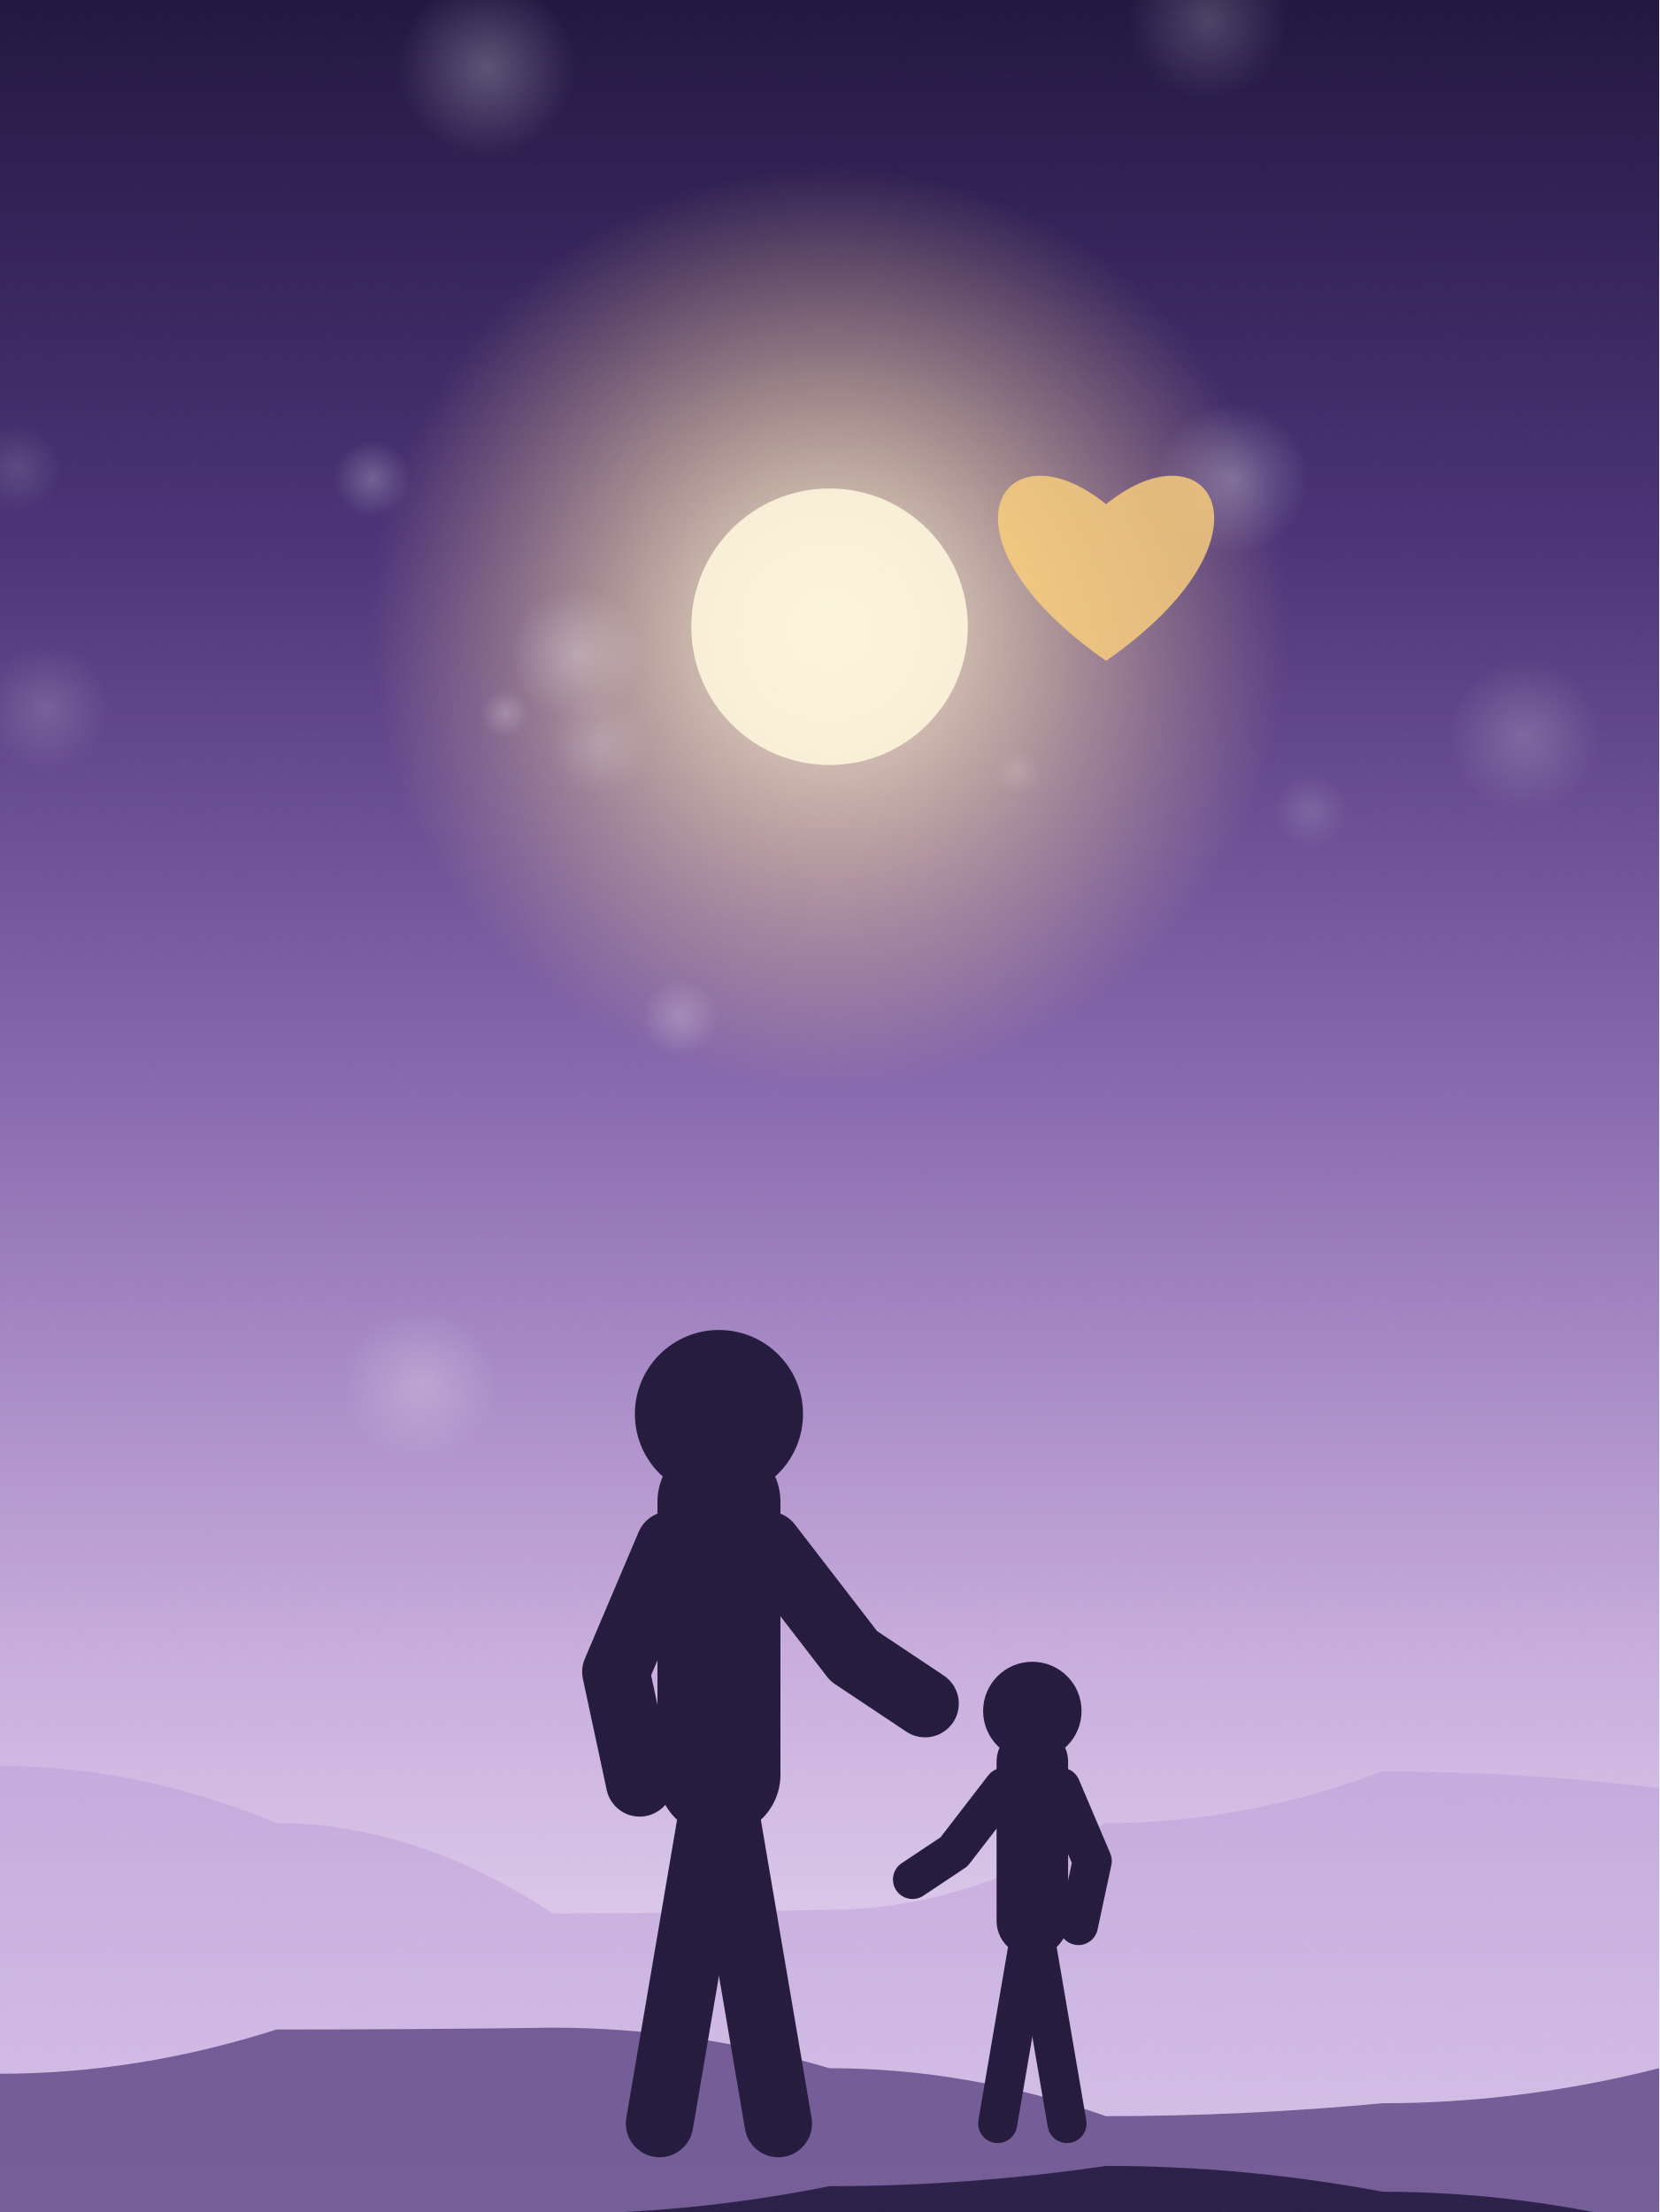
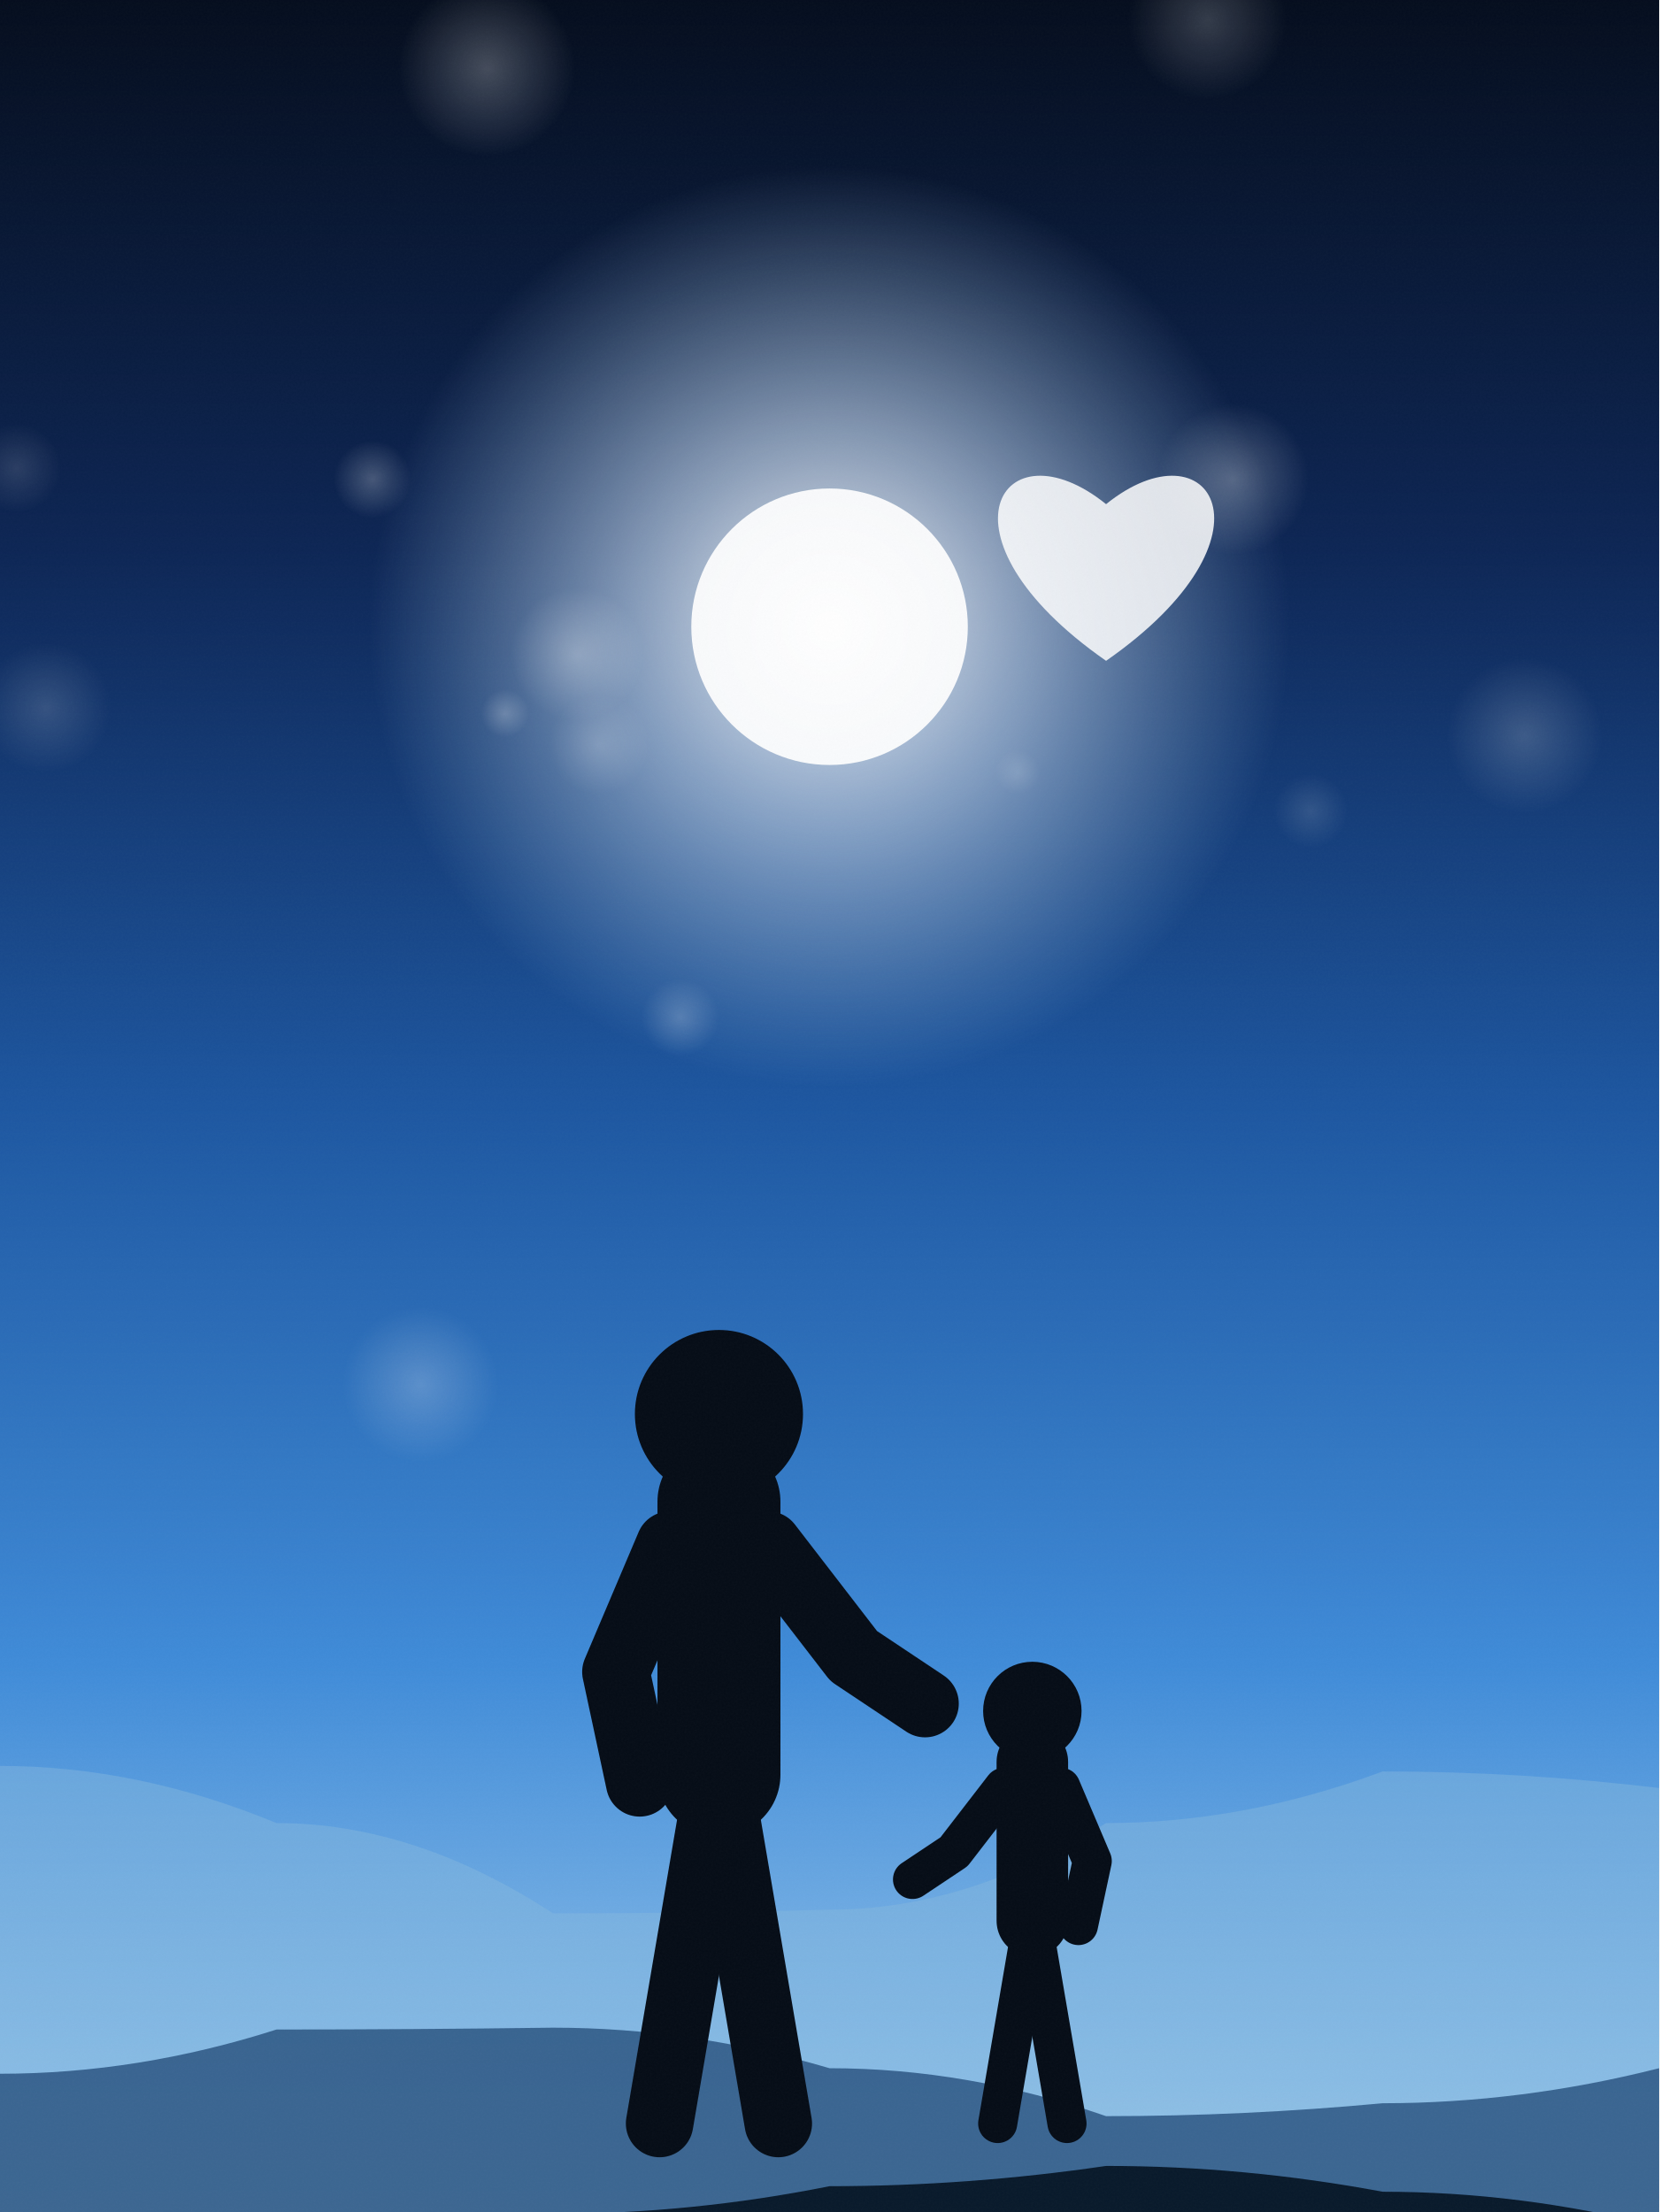
<svg xmlns="http://www.w3.org/2000/svg" viewBox="0 0 900 1200" width="900" height="1200" role="img" preserveAspectRatio="xMidYMid slice">
  <defs>
    <linearGradient id="gal06_sky" x1="0" y1="0" x2="0" y2="1">
-       <stop offset="0.00" stop-color="#20153f" />
-       <stop offset="0.25" stop-color="#4c3378" />
-       <stop offset="0.50" stop-color="#8a6bb0" />
-       <stop offset="0.75" stop-color="#c9aede" />
-       <stop offset="1.00" stop-color="#f0e6f8" />
+       <stop offset="0.00" stop-color="#040c1c" />
+       <stop offset="0.25" stop-color="#0c2554" />
+       <stop offset="0.50" stop-color="#1c56a0" />
+       <stop offset="0.75" stop-color="#3f8bd8" />
+       <stop offset="1.00" stop-color="#a5cfef" />
    </linearGradient>
    <radialGradient id="gal06_sun">
-       <stop offset="0" stop-color="#fff8e2" stop-opacity=".95" />
-       <stop offset=".45" stop-color="#ffe6ae" stop-opacity=".55" />
-       <stop offset="1" stop-color="#ffd591" stop-opacity="0" />
+       <stop offset="0" stop-color="#ffffff" stop-opacity=".96" />
+       <stop offset=".45" stop-color="#dceeff" stop-opacity=".55" />
+       <stop offset="1" stop-color="#b9dcf7" stop-opacity="0" />
    </radialGradient>
    <radialGradient id="gal06_bok">
      <stop offset="0" stop-color="#ffffff" stop-opacity=".55" />
      <stop offset="1" stop-color="#ffffff" stop-opacity="0" />
    </radialGradient>
    <filter id="gal06_gr" x="0" y="0" width="100%" height="100%">
      <feTurbulence type="fractalNoise" baseFrequency="0.9" numOctaves="3" stitchTiles="stitch" />
      <feColorMatrix type="saturate" values="0" />
      <feComponentTransfer>
        <feFuncA type="linear" slope="0.5" />
      </feComponentTransfer>
    </filter>
    <filter id="gal06_soft" x="-20%" y="-20%" width="140%" height="140%">
      <feGaussianBlur stdDeviation="14" />
    </filter>
  </defs>
  <rect width="900" height="1200" fill="url(#gal06_sky)" />
  <circle cx="450" cy="340" r="250" fill="url(#gal06_sun)" />
-   <circle cx="450" cy="340" r="75" fill="#fff6dd" opacity=".9" />
+   <circle cx="450" cy="340" r="75" fill="#ffffff" opacity=".92" />
  <circle cx="325" cy="404" r="27" fill="url(#gal06_bok)" opacity="0.32" />
  <circle cx="369" cy="552" r="21" fill="url(#gal06_bok)" opacity="0.38" />
  <circle cx="9" cy="254" r="24" fill="url(#gal06_bok)" opacity="0.23" />
  <circle cx="669" cy="260" r="41" fill="url(#gal06_bok)" opacity="0.49" />
  <circle cx="228" cy="751" r="42" fill="url(#gal06_bok)" opacity="0.39" />
  <circle cx="25" cy="384" r="35" fill="url(#gal06_bok)" opacity="0.27" />
  <circle cx="202" cy="260" r="21" fill="url(#gal06_bok)" opacity="0.43" />
  <circle cx="313" cy="355" r="36" fill="url(#gal06_bok)" opacity="0.48" />
  <circle cx="264" cy="37" r="48" fill="url(#gal06_bok)" opacity="0.45" />
  <circle cx="711" cy="440" r="20" fill="url(#gal06_bok)" opacity="0.23" />
  <circle cx="274" cy="387" r="13" fill="url(#gal06_bok)" opacity="0.40" />
  <circle cx="655" cy="11" r="43" fill="url(#gal06_bok)" opacity="0.34" />
  <circle cx="827" cy="399" r="42" fill="url(#gal06_bok)" opacity="0.33" />
  <circle cx="552" cy="419" r="12" fill="url(#gal06_bok)" opacity="0.23" />
-   <path d="M0,1200 L0,958 Q75,958 150,989 Q225,989 300,1038 Q375,1038 450,1036 Q525,1036 600,989 Q675,989 750,961 Q825,961 900,970 L900,1200 Z" fill="#b79ad6" opacity="0.45" />
-   <path d="M0,1200 L0,1125 Q75,1125 150,1101 Q225,1101 300,1100 Q375,1100 450,1122 Q525,1122 600,1148 Q675,1148 750,1141 Q825,1141 900,1122 L900,1200 Z" fill="#5c4382" opacity="0.8" />
-   <path d="M0,1200 L0,1205 Q75,1205 150,1214 Q225,1214 300,1201 Q375,1201 450,1186 Q525,1186 600,1175 Q675,1175 750,1189 Q825,1189 900,1208 L900,1200 Z" fill="#2b1f47" opacity="1" />
-   <path d="M600.0,358.5 C502.5,290.6 543.8,228.2 600.0,273.5 C656.2,228.2 697.5,290.6 600.0,358.5 Z" fill="#ffd27a" opacity="0.8" />
-   <g fill="#241a3d" stroke="#241a3d" opacity="1.0" stroke-linecap="round" stroke-linejoin="round">
+   <path d="M0,1200 L0,958 Q75,958 150,989 Q225,989 300,1038 Q375,1038 450,1036 Q525,1036 600,989 Q675,989 750,961 Q825,961 900,970 L900,1200 Z" fill="#84b8dd" opacity="0.45" />
+   <path d="M0,1200 L0,1125 Q75,1125 150,1101 Q225,1101 300,1100 Q375,1100 450,1122 Q525,1122 600,1148 Q675,1148 750,1141 Q825,1141 900,1122 L900,1200 Z" fill="#254f7c" opacity="0.8" />
+   <path d="M0,1200 L0,1205 Q75,1205 150,1214 Q225,1214 300,1201 Q375,1201 450,1186 Q525,1186 600,1175 Q675,1175 750,1189 Q825,1189 900,1208 L900,1200 Z" fill="#08192b" opacity="1" />
+   <path d="M600.0,358.5 C502.5,290.6 543.8,228.2 600.0,273.5 C656.2,228.2 697.5,290.6 600.0,358.5 Z" fill="#ffffff" opacity="0.85" />
+   <g fill="#050c16" stroke="#050c16" opacity="1.0" stroke-linecap="round" stroke-linejoin="round">
    <circle cx="390.0" cy="767.1" r="45.1" />
    <line x1="390.0" y1="814.6" x2="390.0" y2="962.8" stroke-width="66.7" />
    <path d="M416.7,838.2 L463.1,898.4 L501.8,924.2" fill="none" stroke-width="36.6" />
    <path d="M363.3,838.2 L334.1,907.0 L347.0,967.2" fill="none" stroke-width="36.6" />
    <line x1="390.0" y1="962.8" x2="357.8" y2="1152.0" stroke-width="36.6" />
    <line x1="390.0" y1="962.8" x2="422.2" y2="1152.0" stroke-width="36.6" />
  </g>
-   <g fill="#241a3d" stroke="#241a3d" opacity="1.0" stroke-linecap="round" stroke-linejoin="round">
+   <g fill="#050c16" stroke="#050c16" opacity="1.0" stroke-linecap="round" stroke-linejoin="round">
    <circle cx="560.0" cy="928.2" r="26.2" />
    <line x1="560.0" y1="955.8" x2="560.0" y2="1042.0" stroke-width="38.8" />
    <path d="M544.5,969.6 L517.5,1004.6 L495.0,1019.6" fill="none" stroke-width="21.2" />
    <path d="M575.5,969.6 L592.5,1009.6 L585.0,1044.6" fill="none" stroke-width="21.2" />
    <line x1="560.0" y1="1042.0" x2="541.2" y2="1152.0" stroke-width="21.2" />
    <line x1="560.0" y1="1042.0" x2="578.8" y2="1152.0" stroke-width="21.2" />
  </g>
  <rect width="900" height="1200" filter="url(#gal06_gr)" opacity="0.055" />
</svg>
